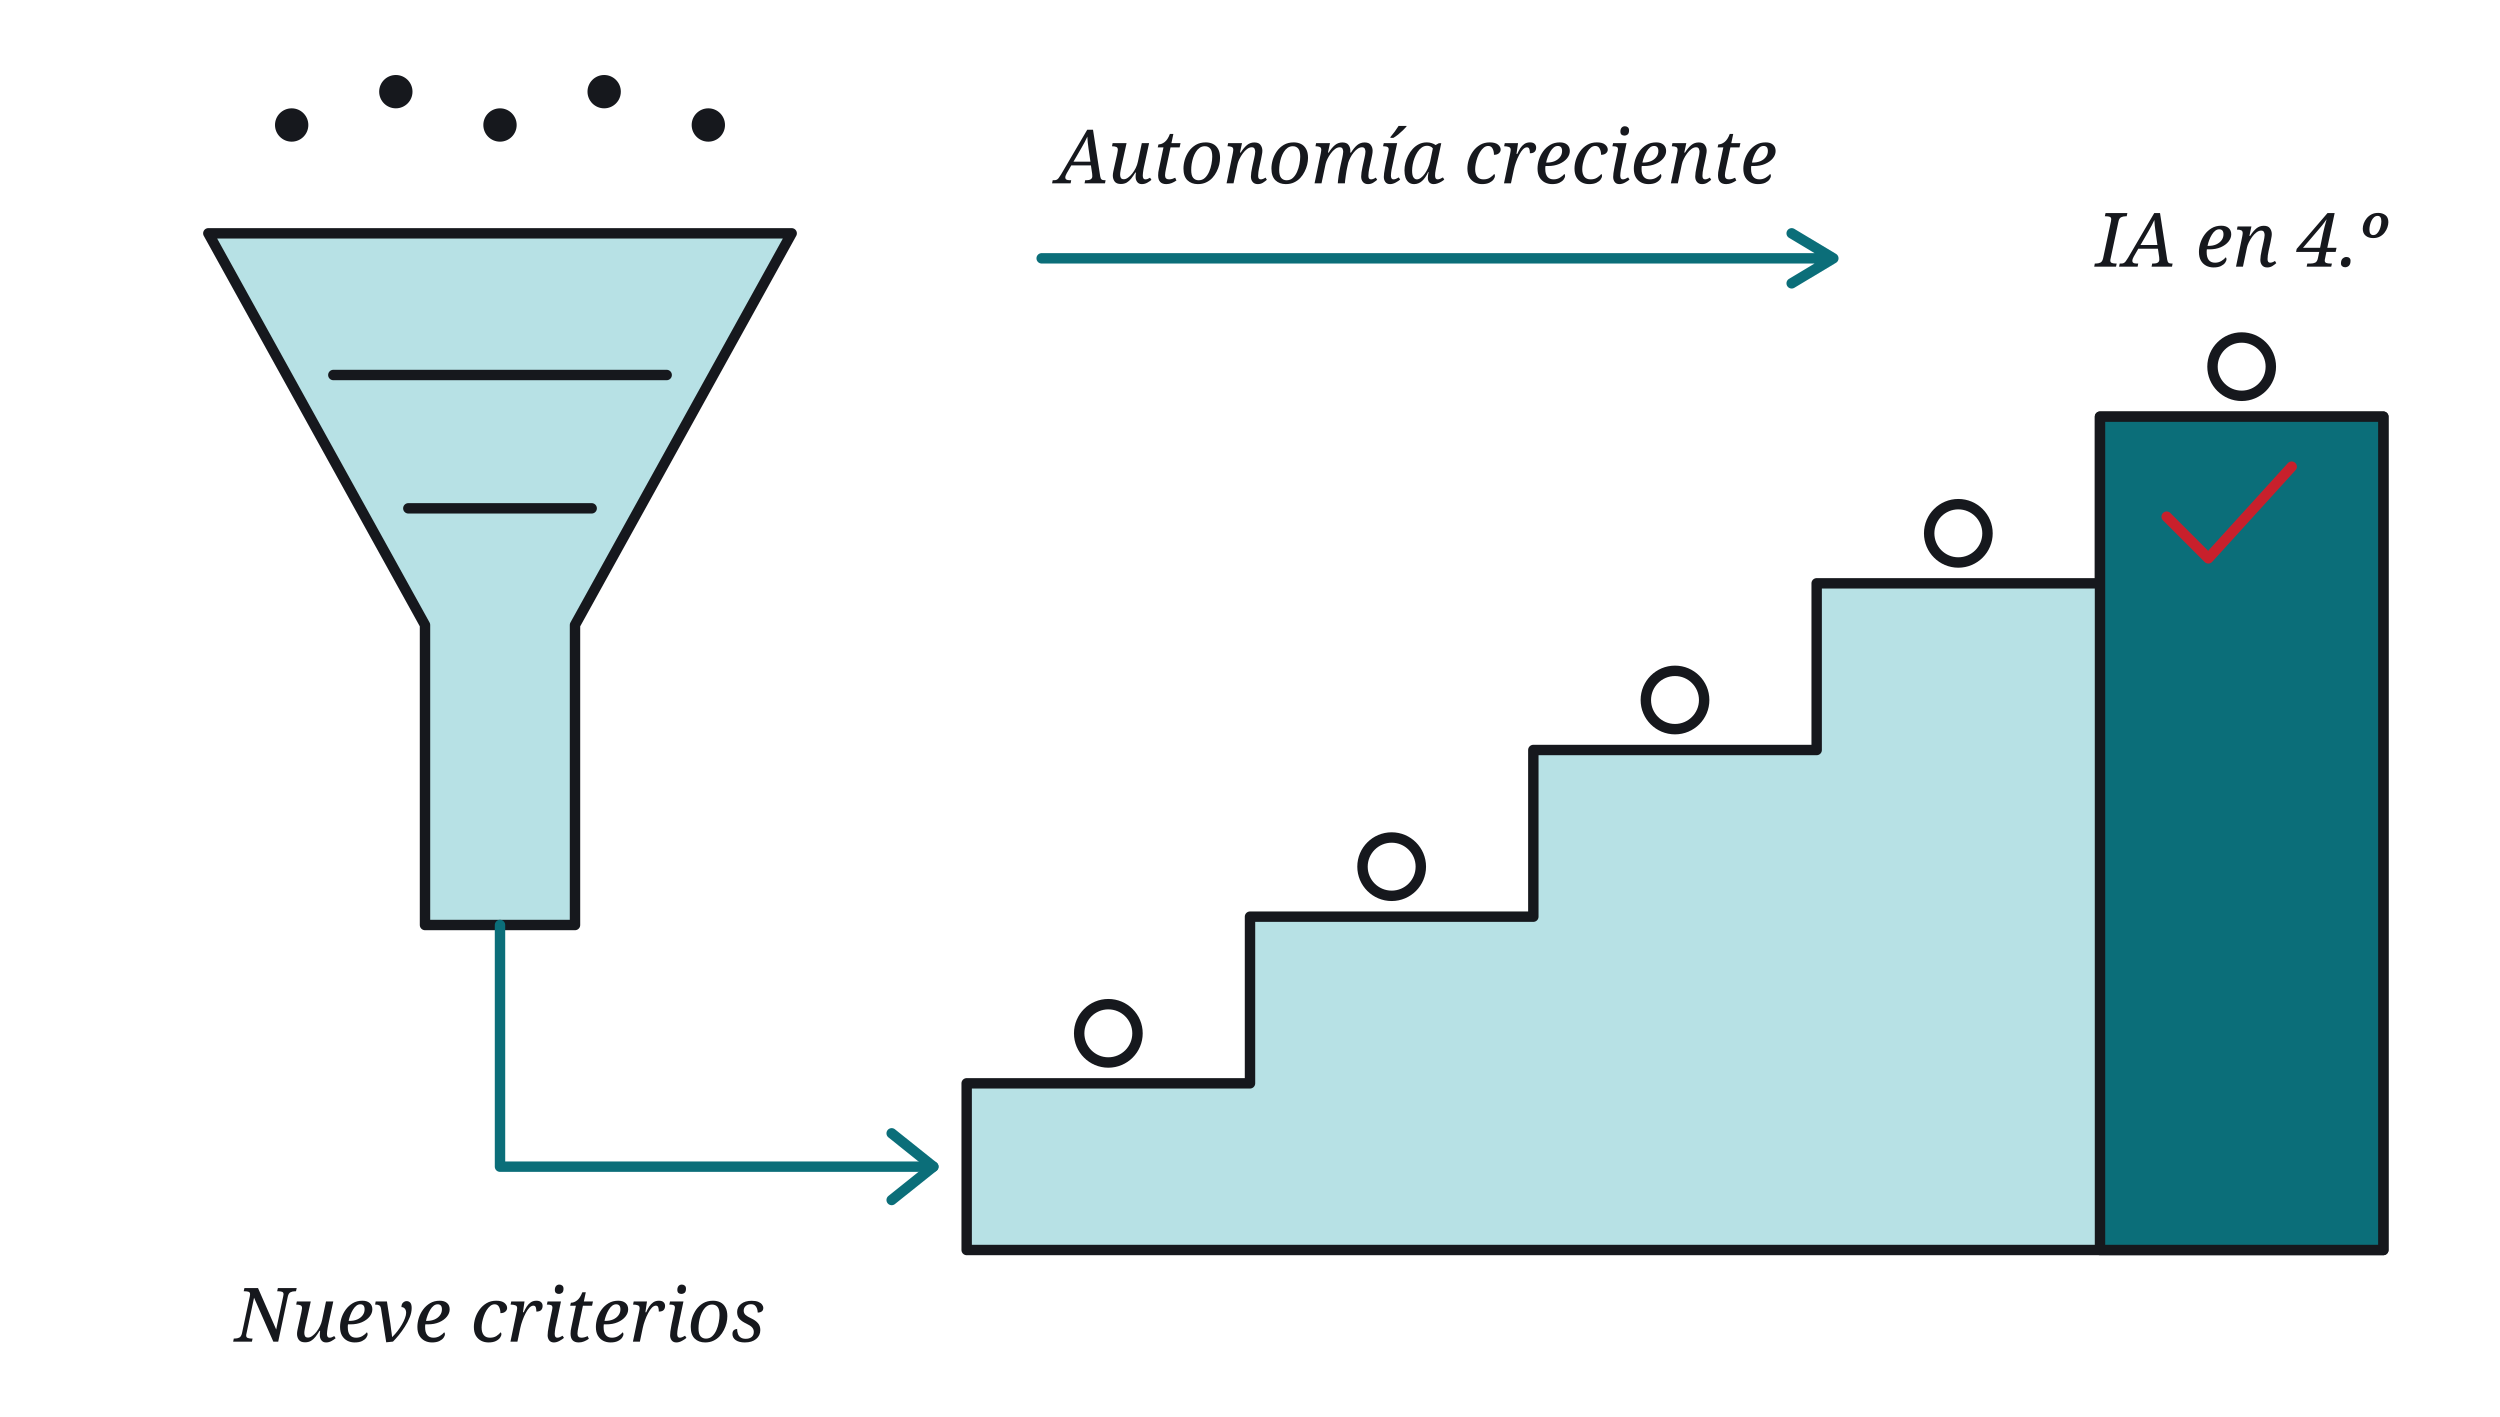
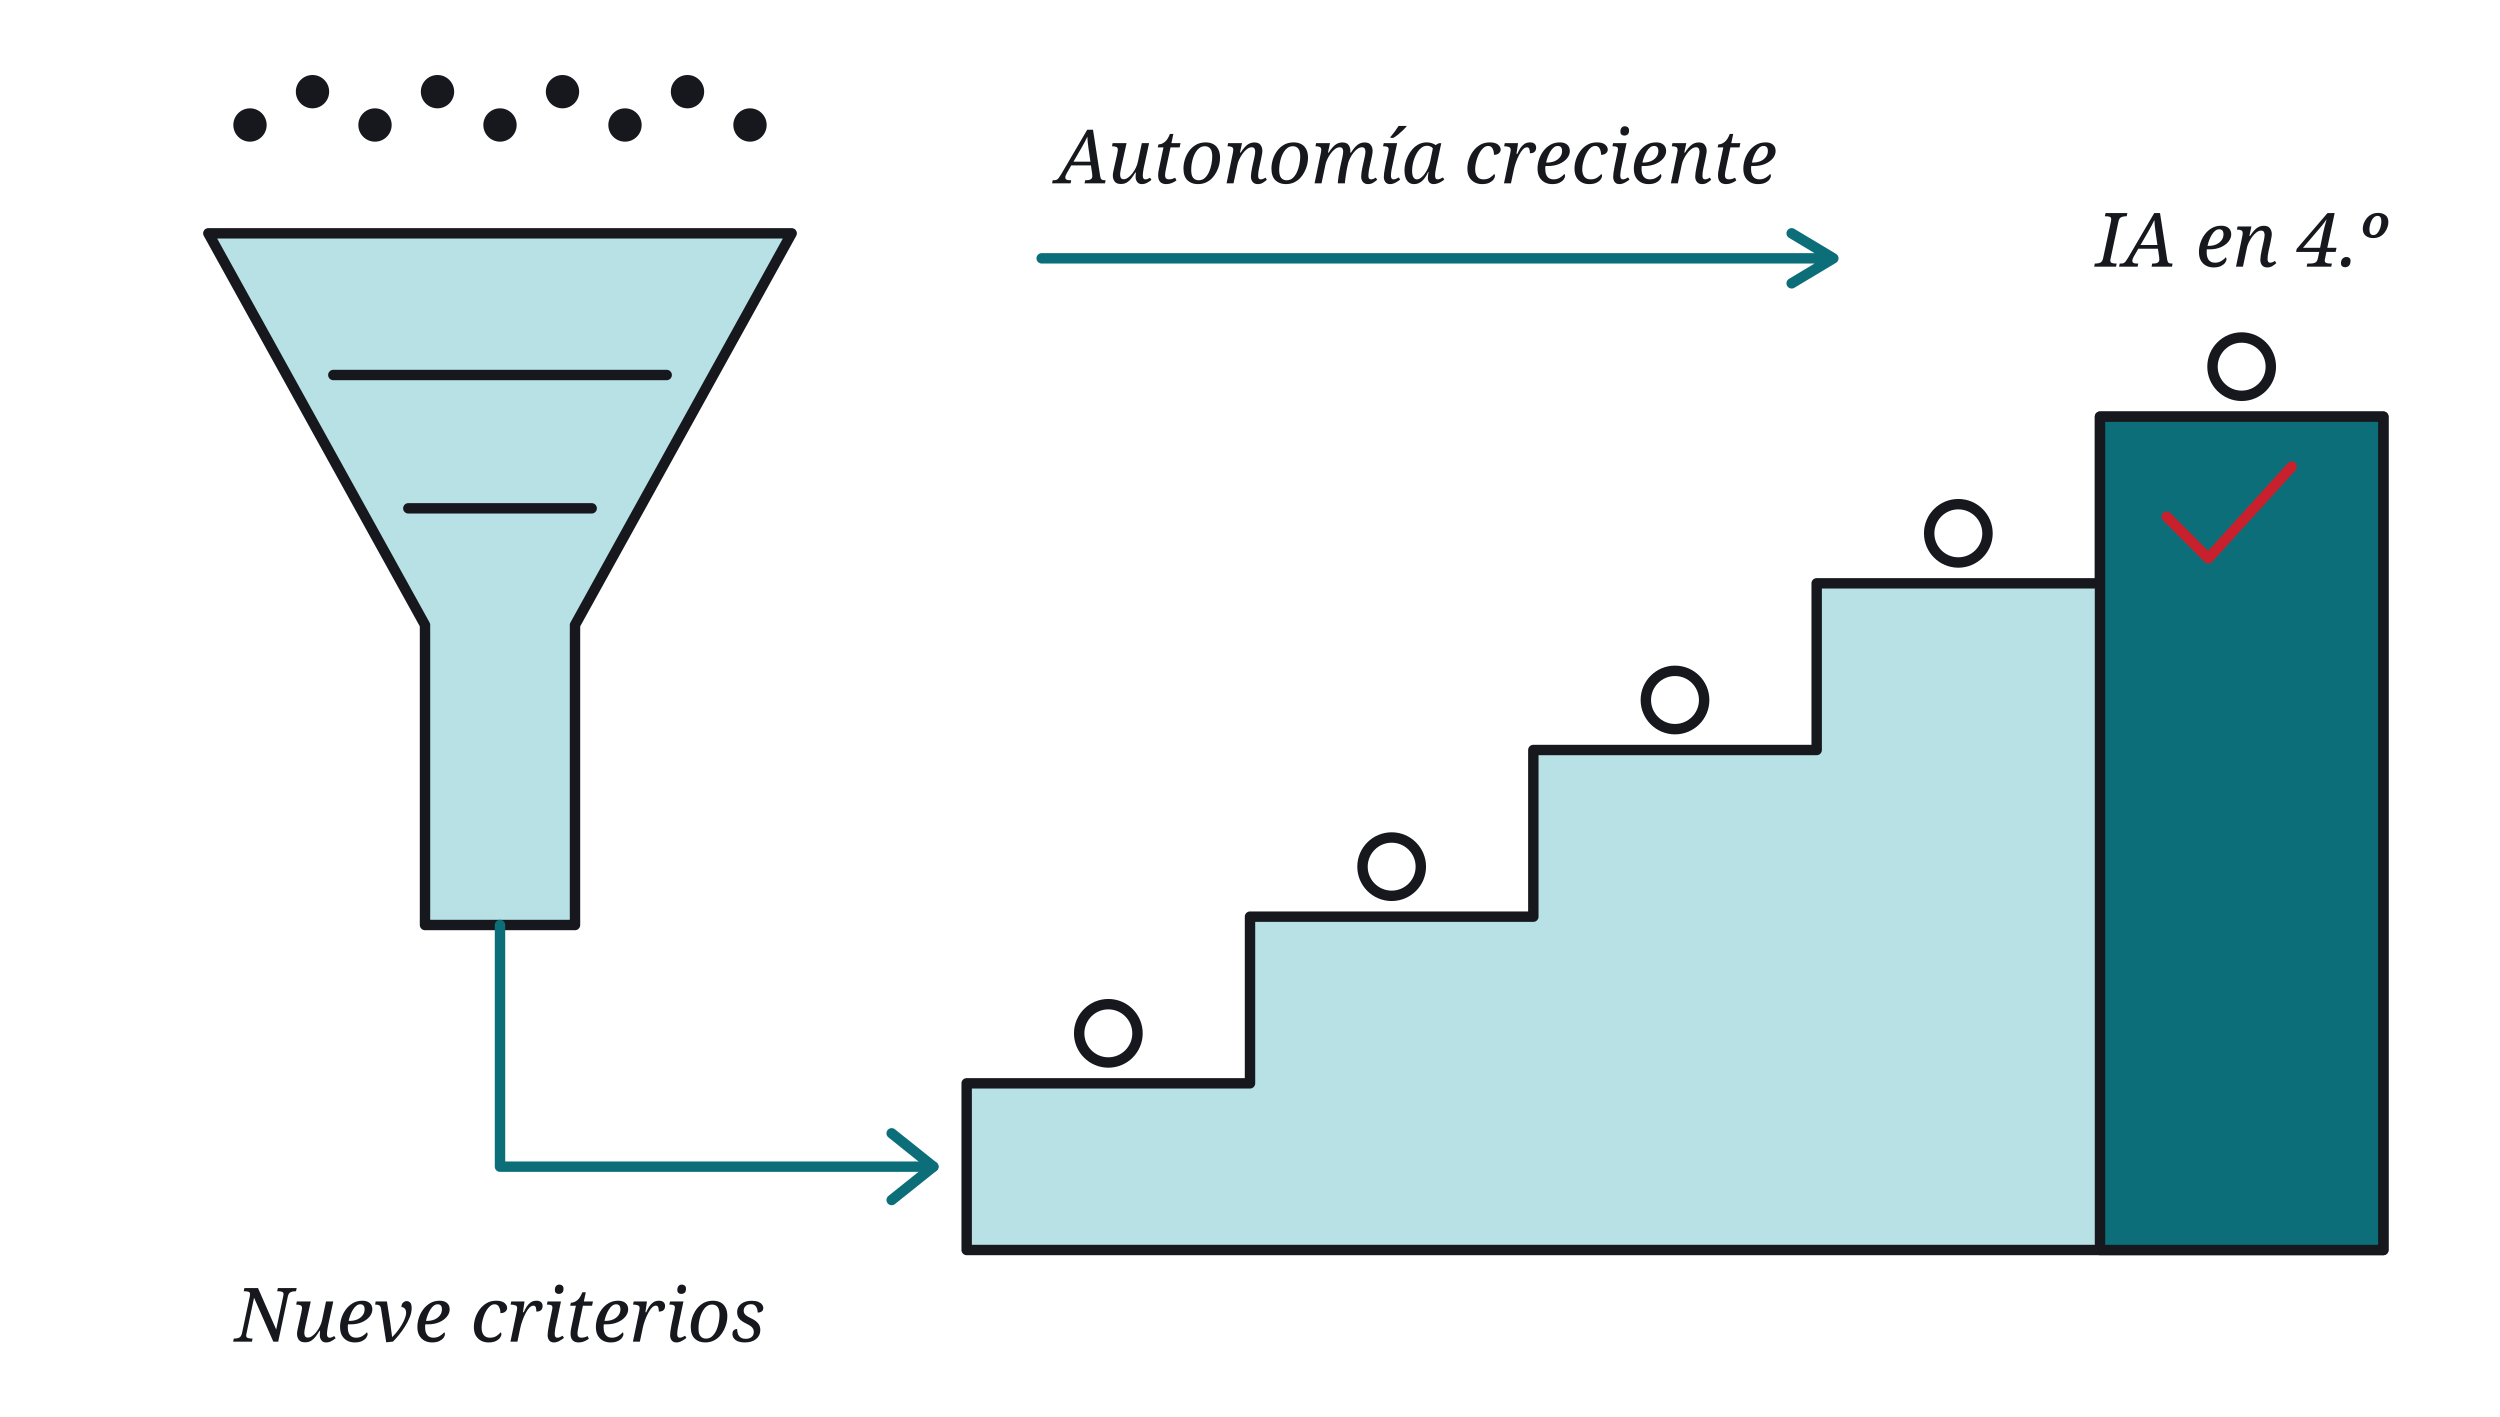
<svg xmlns="http://www.w3.org/2000/svg" class="ilu-d" viewBox="0 0 600 340">
  <style>svg.ilu-d{background:var(--sec-tinte,#e0f2f3)}.ilu-d .t{stroke: var(--ilu-tinta,#16181d); fill: none; stroke-width: 2.5; stroke-linecap: round; stroke-linejoin: round;}.ilu-d .a{stroke: var(--ilu-azul,#0b6e79); fill: none; stroke-width: 2.5; stroke-linecap: round; stroke-linejoin: round;}.ilu-d .r{stroke: var(--ilu-rojo,#c8202c); fill: none; stroke-width: 2.5; stroke-linecap: round; stroke-linejoin: round;}.ilu-d .fa{fill: var(--ilu-relleno,#b7e1e5); stroke: none;}.ilu-d .ft{fill: var(--ilu-tinta,#16181d); stroke: none;}.ilu-d .fz{fill: var(--ilu-azul,#0b6e79); stroke: none;}.ilu-d .lbl{fill: var(--ilu-tinta,#16181d); font-family: 'Newsreader', Georgia, serif; font-style: italic; font-size: 18px;}.ilu-d .num{fill: var(--ilu-tinta,#16181d); font-family: 'Newsreader', Georgia, serif; font-size: 34px; font-weight: 600;}.ilu-d .num-tres{font-size: 38px; font-weight: 700;}.ilu-d .nom-chatgpt{fill: var(--c-herramientas,#1c3faa);}.ilu-d .nom-vce{fill: var(--c-comunidad,#1d7547);}.ilu-d .nom-edumedia{fill: var(--c-multimedia,#a8206f);}.ilu-d .total{fill: var(--ilu-tinta,#16181d); font-family: 'Newsreader', Georgia, serif; font-size: 60px; font-weight: 700;}.ilu-d g.li2{stroke-width: 1.25;}.ilu-d g.li3{stroke-width: 0.833;}.ilu-d g.li4{stroke-width: 0.625;}</style>
-   <circle class="ft" cx="70" cy="30" r="4" />
-   <circle class="ft" cx="95" cy="22" r="4" />
+   <circle class="ft" cx="60" cy="30" r="4" />
+   <circle class="ft" cx="75" cy="22" r="4" />
+   <circle class="ft" cx="90" cy="30" r="4" />
+   <circle class="ft" cx="105" cy="22" r="4" />
  <circle class="ft" cx="120" cy="30" r="4" />
-   <circle class="ft" cx="145" cy="22" r="4" />
-   <circle class="ft" cx="170" cy="30" r="4" />
+   <circle class="ft" cx="135" cy="22" r="4" />
+   <circle class="ft" cx="150" cy="30" r="4" />
+   <circle class="ft" cx="165" cy="22" r="4" />
+   <circle class="ft" cx="180" cy="30" r="4" />
  <path class="fa" d="M50 56 H190 L138 150 V222 L102 222 V150 Z" />
  <path class="t" d="M50 56 H190 L138 150 V222 L102 222 V150 Z" />
  <path class="t" d="M80 90 H160 M98 122 H142" />
  <path class="a" d="M120 222 V280 H224" />
  <path class="a" d="M214 272 L224 280 L214 288" />
  <text class="lbl" x="120" y="322" text-anchor="middle">Nueve criterios</text>
  <path class="fa" d="M232 300 V260 H300 V220 H368 V180 H436 V140 H504 V100 H572 V300 Z" />
  <path class="t" d="M232 300 V260 H300 V220 H368 V180 H436 V140 H504 V100 H572 V300 Z" />
  <rect class="fz" x="504" y="100" width="68" height="200" />
  <path class="t" d="M504 100 H572 V300 H504 Z" />
  <circle class="t" cx="266" cy="248" r="7" />
  <circle class="t" cx="334" cy="208" r="7" />
  <circle class="t" cx="402" cy="168" r="7" />
  <circle class="t" cx="470" cy="128" r="7" />
  <circle class="t" cx="538" cy="88" r="7" />
  <text class="lbl" x="340" y="44" text-anchor="middle">Autonomía creciente</text>
  <path class="a" d="M250 62 H440 M430 56 L440 62 L430 68" />
  <text class="lbl" x="538" y="64" text-anchor="middle">IA en 4.º</text>
  <path class="r" d="M520 124 l10 10 l20 -22" />
</svg>
